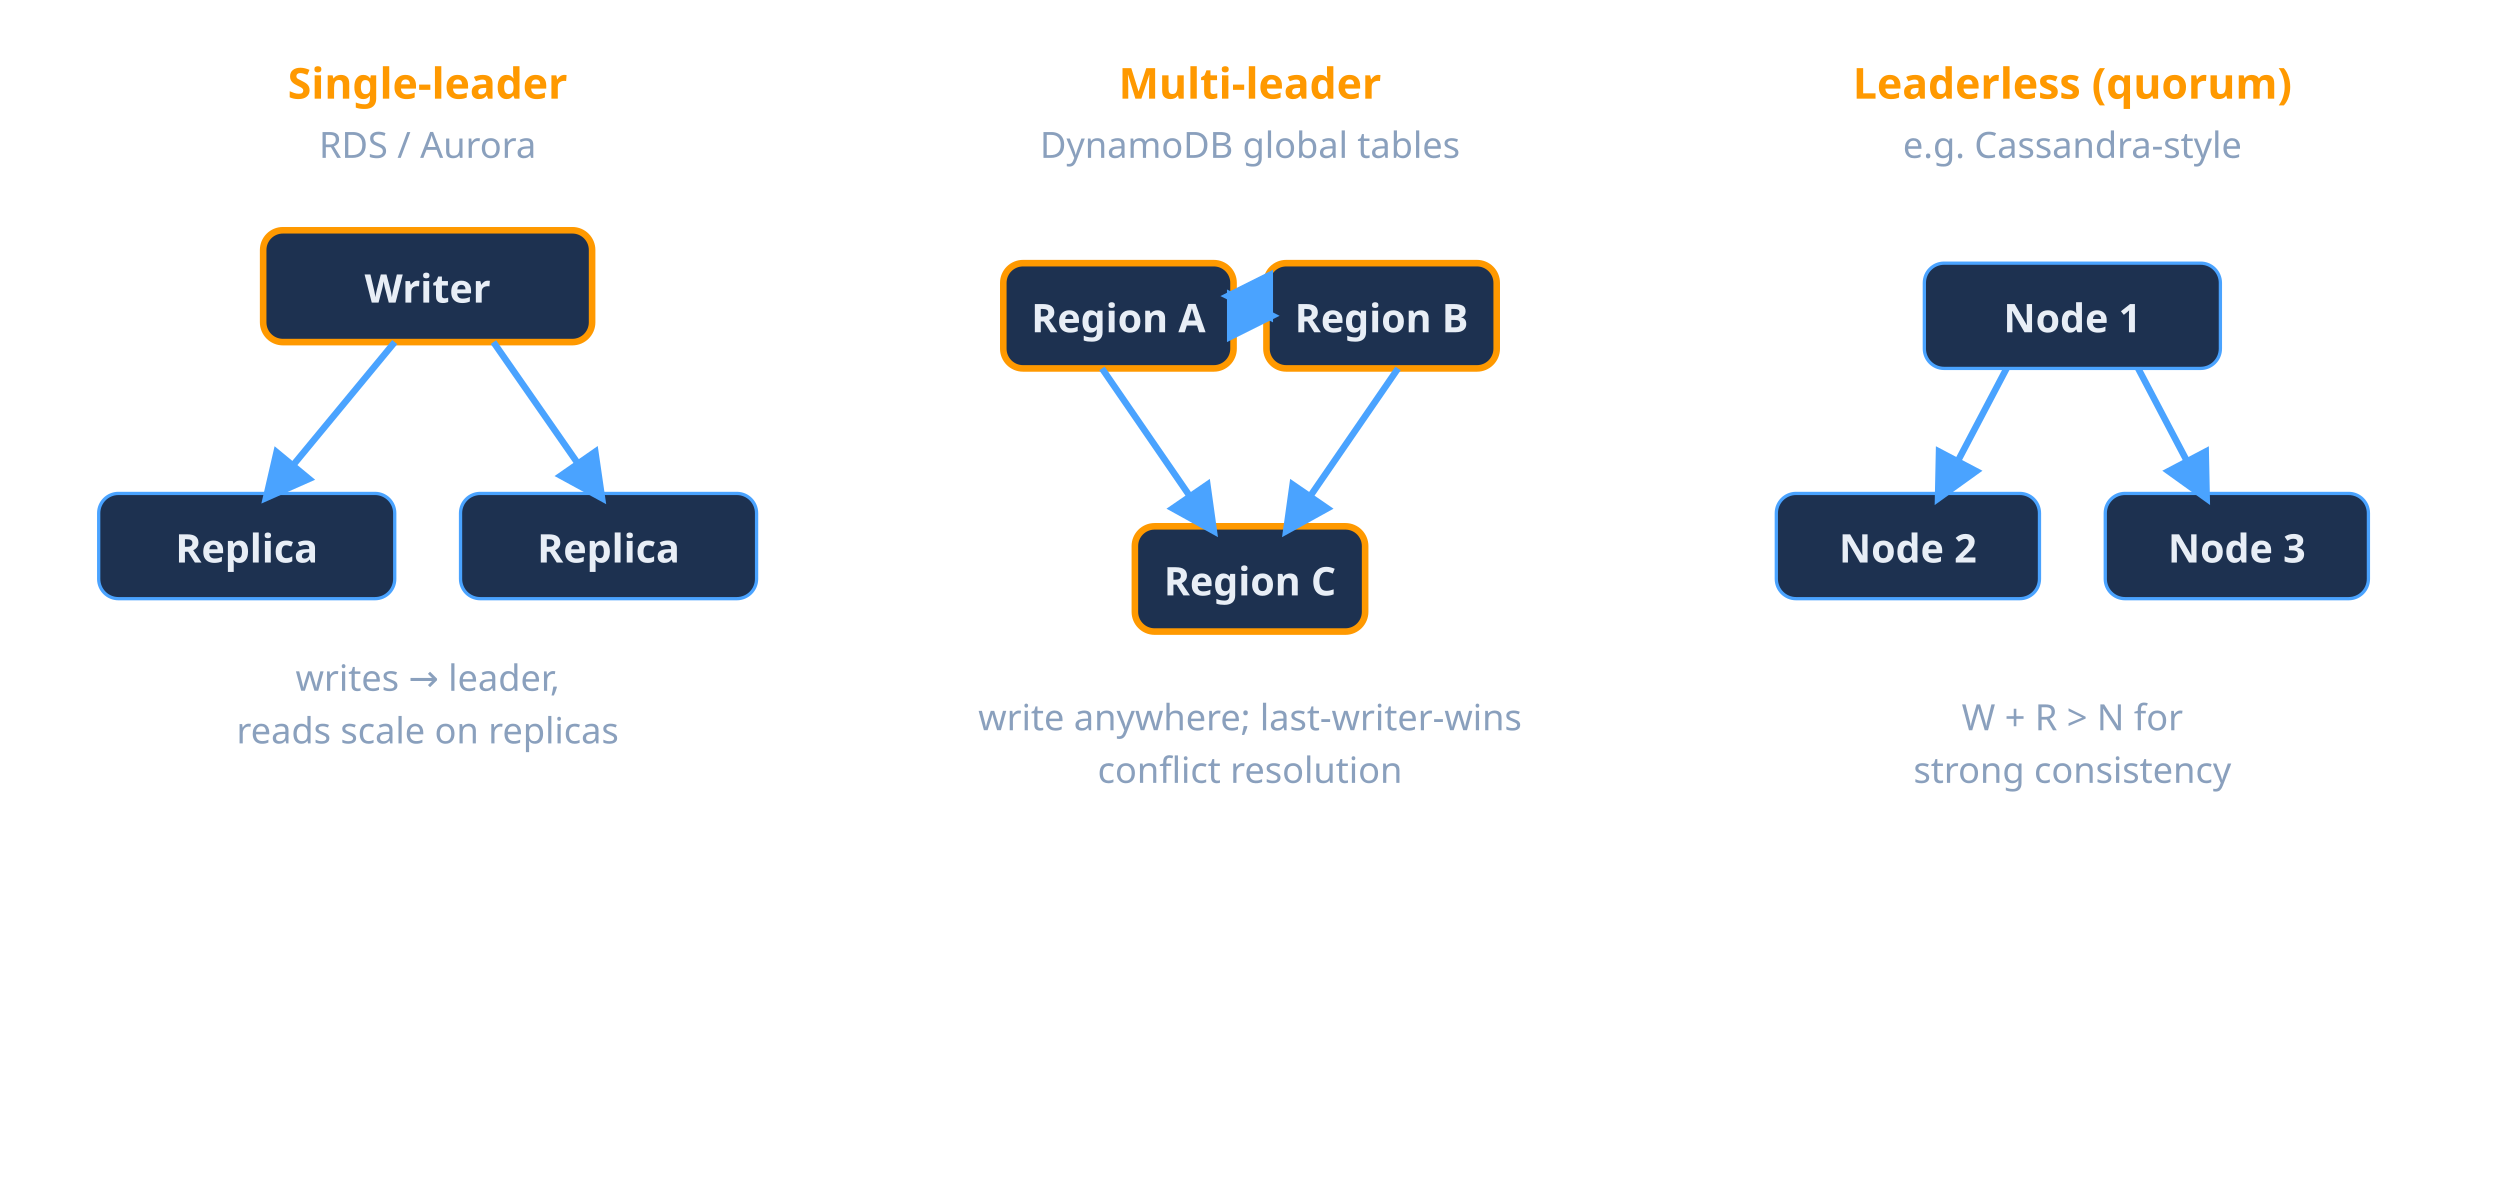
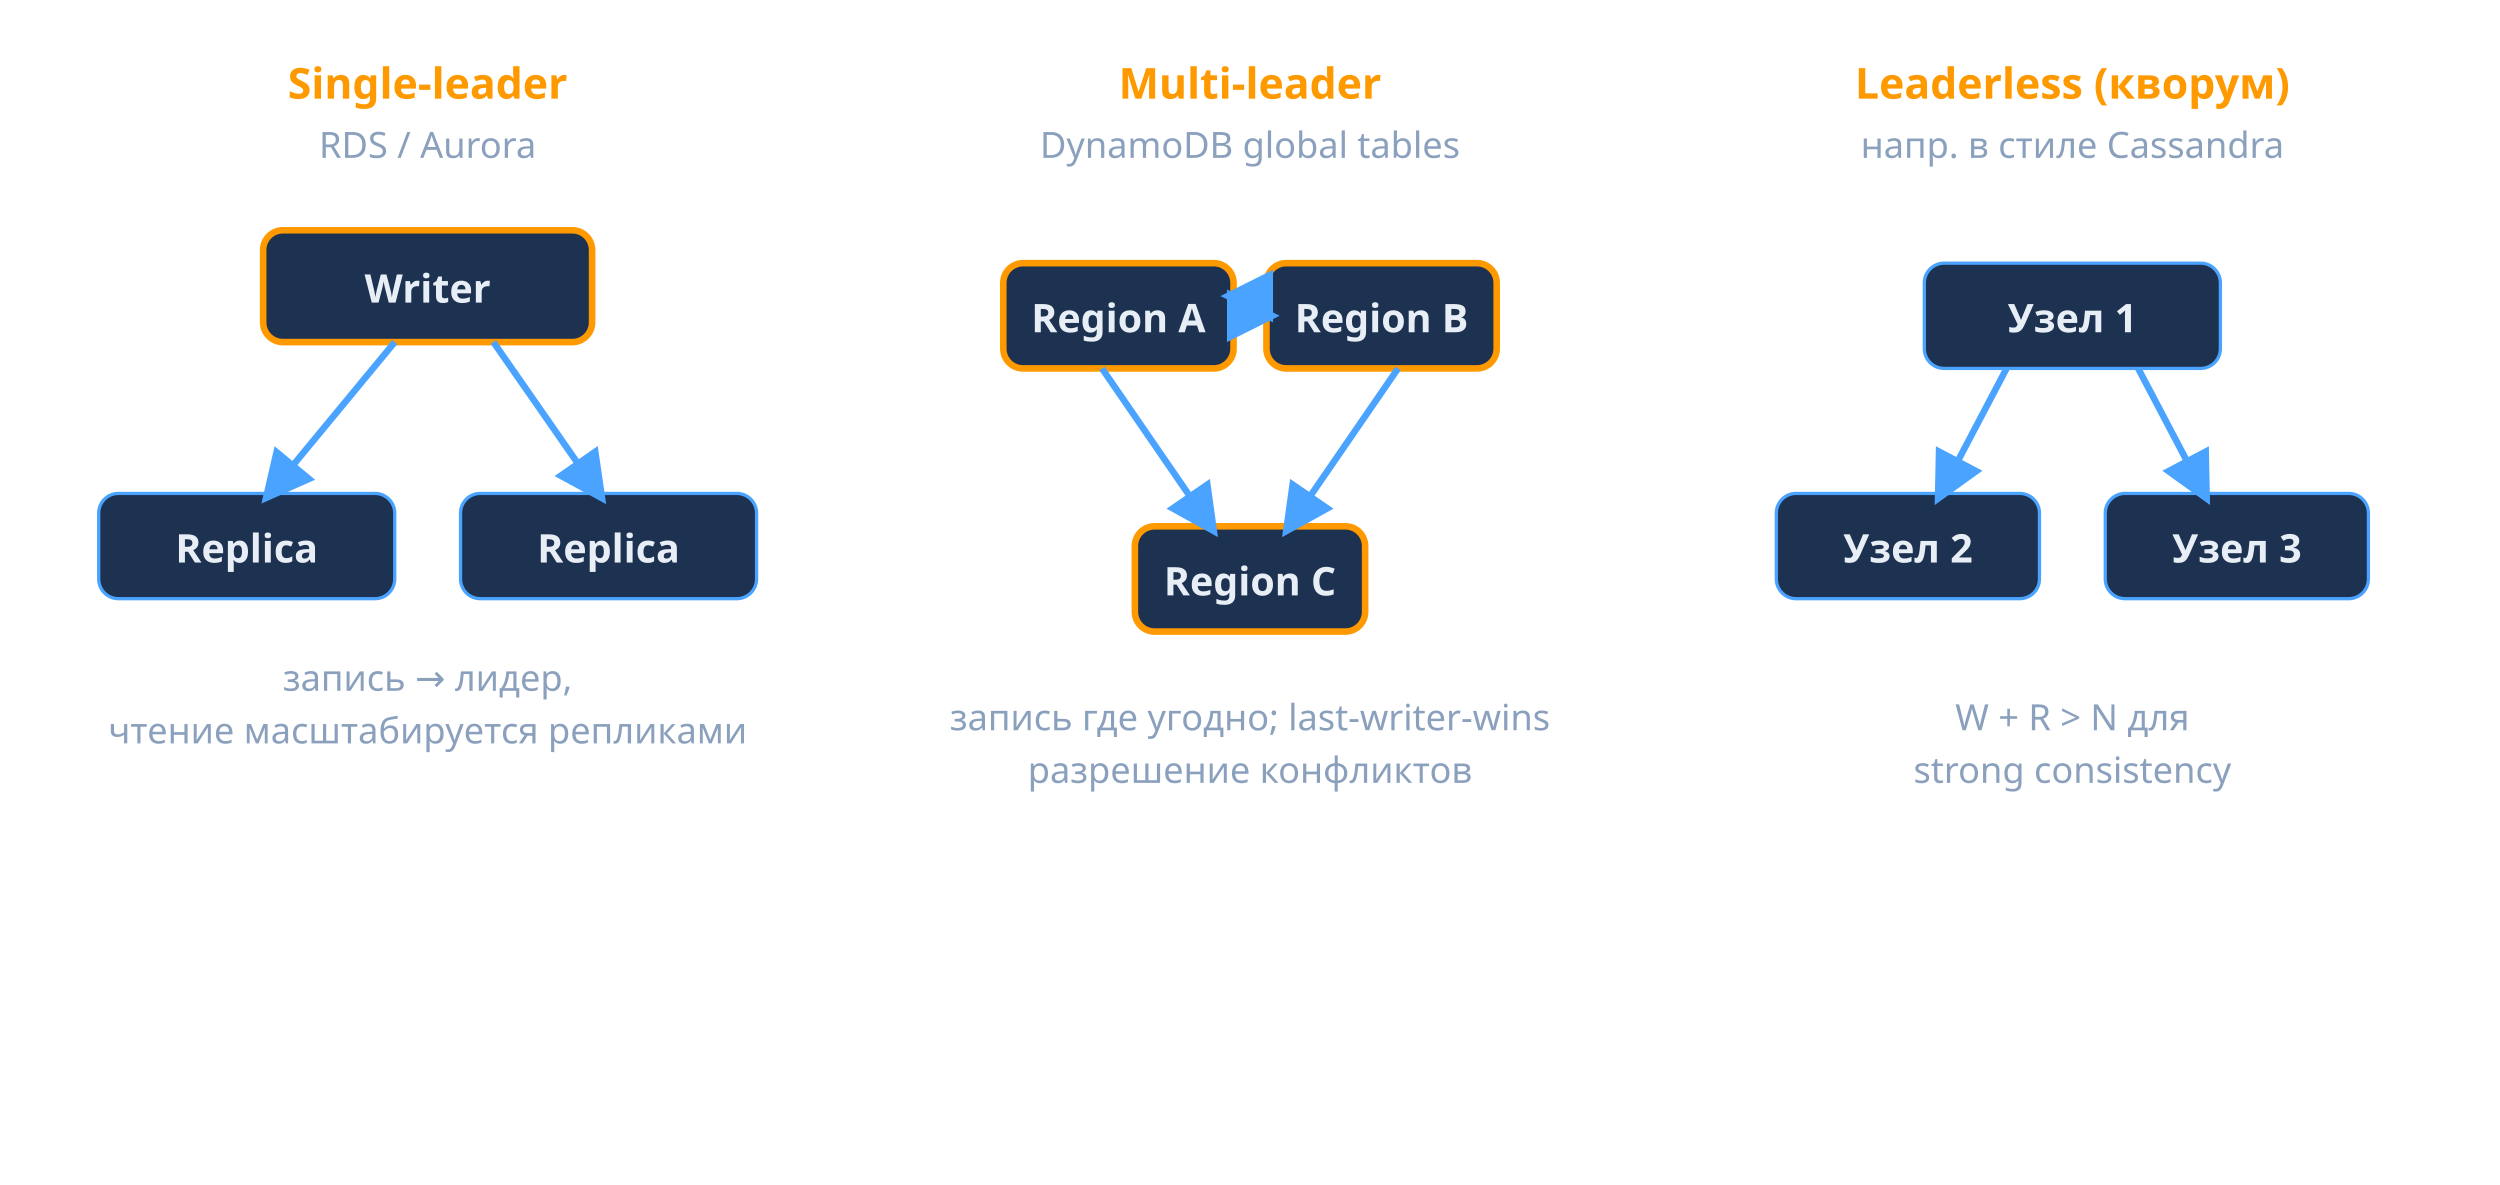
- <svg xmlns="http://www.w3.org/2000/svg" viewBox="0 0 760 360" role="img" aria-label="Replication topologies: single-leader, multi-leader, and leaderless quorum">
+ <svg xmlns="http://www.w3.org/2000/svg" viewBox="0 0 760 360" role="img" aria-label="Топологии репликации: single-leader, multi-leader и leaderless с кворумом">
  <style>
    .ttl { fill: #ff9900; font: 700 13px system-ui, sans-serif; text-anchor: middle; }
    .node { fill: #1d3150; stroke: #4aa3ff; }
    .leader { fill: #1d3150; stroke: #ff9900; stroke-width: 2; }
    .nodet { fill: #e8eef6; font: 600 12px system-ui, sans-serif; text-anchor: middle; }
    .sub { fill: #8aa0bd; font: 11px system-ui, sans-serif; text-anchor: middle; }
    .repl { stroke: #4aa3ff; stroke-width: 2; fill: none; marker-end: url(#arr2); }
  </style>
  <defs>
    <marker id="arr2" markerWidth="8" markerHeight="8" refX="6" refY="4" orient="auto">
      <path d="M0,0 L8,4 L0,8 z" fill="#4aa3ff" />
    </marker>
  </defs>
  <text x="130" y="30" class="ttl">Single-leader</text>
  <text x="130" y="48" class="sub">RDS / Aurora</text>
  <rect class="leader" x="80" y="70" width="100" height="34" rx="6" />
  <text class="nodet" x="130" y="92">Writer</text>
  <rect class="node" x="30" y="150" width="90" height="32" rx="6" />
  <text class="nodet" x="75" y="171">Replica</text>
  <rect class="node" x="140" y="150" width="90" height="32" rx="6" />
  <text class="nodet" x="185" y="171">Replica</text>
  <path class="repl" d="M120,104 L82,150" />
  <path class="repl" d="M150,104 L182,150" />
-   <text x="130" y="210" class="sub">writes → leader,</text>
-   <text x="130" y="226" class="sub">reads scale on replicas</text>
+   <text x="130" y="210" class="sub">запись → лидер,</text>
+   <text x="130" y="226" class="sub">чтение масштабируется репликами</text>
  <text x="380" y="30" class="ttl">Multi-leader</text>
  <text x="380" y="48" class="sub">DynamoDB global tables</text>
  <rect class="leader" x="305" y="80" width="70" height="32" rx="6" />
  <text class="nodet" x="340" y="101">Region A</text>
  <rect class="leader" x="385" y="80" width="70" height="32" rx="6" />
  <text class="nodet" x="420" y="101">Region B</text>
  <rect class="leader" x="345" y="160" width="70" height="32" rx="6" />
  <text class="nodet" x="380" y="181">Region C</text>
  <path class="repl" d="M375,96 L385,96" />
  <path class="repl" d="M385,90 L375,90" />
  <path class="repl" d="M335,112 L368,160" />
  <path class="repl" d="M425,112 L392,160" />
-   <text x="380" y="222" class="sub">write anywhere; last-writer-wins</text>
-   <text x="380" y="238" class="sub">conflict resolution</text>
-   <text x="630" y="30" class="ttl">Leaderless (quorum)</text>
-   <text x="630" y="48" class="sub">e.g. Cassandra-style</text>
+   <text x="380" y="222" class="sub">запись где угодно; last-writer-wins</text>
+   <text x="380" y="238" class="sub">разрешение конфликтов</text>
+   <text x="630" y="30" class="ttl">Leaderless (кворум)</text>
+   <text x="630" y="48" class="sub">напр. в стиле Cassandra</text>
  <rect class="node" x="585" y="80" width="90" height="32" rx="6" />
-   <text class="nodet" x="630" y="101">Node 1</text>
+   <text class="nodet" x="630" y="101">Узел 1</text>
  <rect class="node" x="540" y="150" width="80" height="32" rx="6" />
-   <text class="nodet" x="580" y="171">Node 2</text>
+   <text class="nodet" x="580" y="171">Узел 2</text>
  <rect class="node" x="640" y="150" width="80" height="32" rx="6" />
-   <text class="nodet" x="680" y="171">Node 3</text>
+   <text class="nodet" x="680" y="171">Узел 3</text>
  <path class="repl" d="M610,112 L590,150" />
  <path class="repl" d="M650,112 L670,150" />
-   <text x="630" y="222" class="sub">W + R &gt; N for</text>
+   <text x="630" y="222" class="sub">W + R &gt; N для</text>
  <text x="630" y="238" class="sub">strong consistency</text>
</svg>
